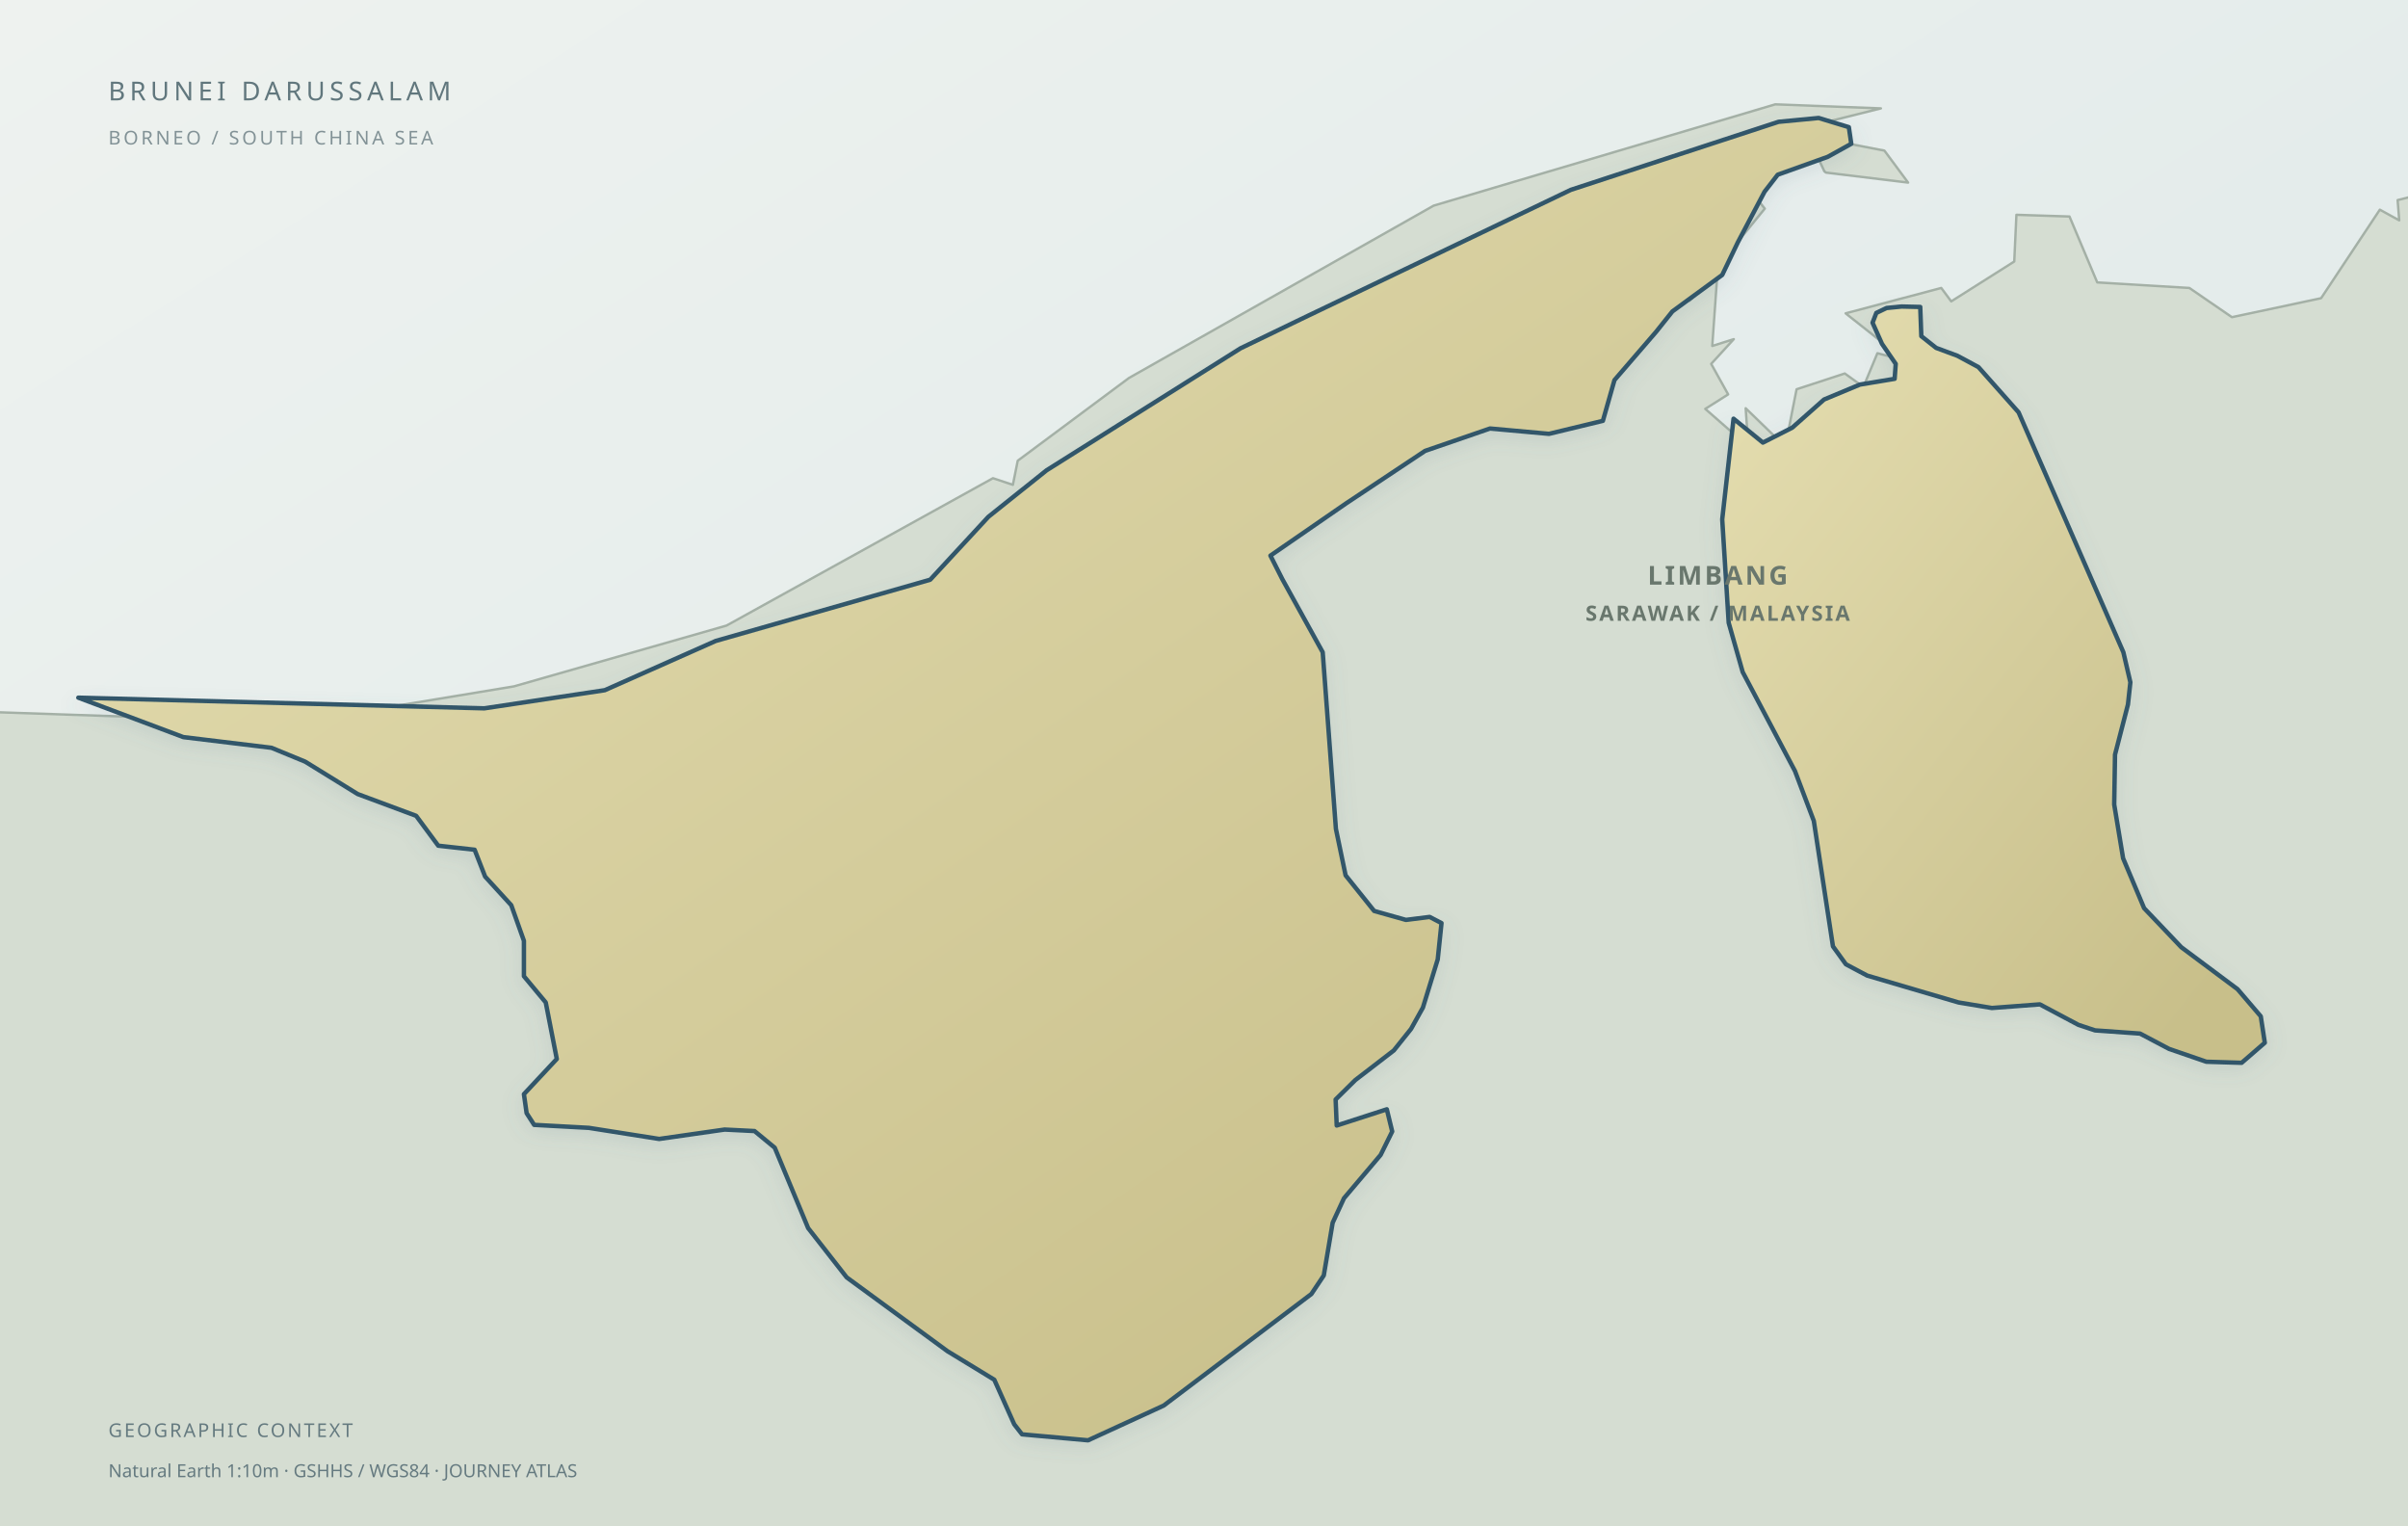
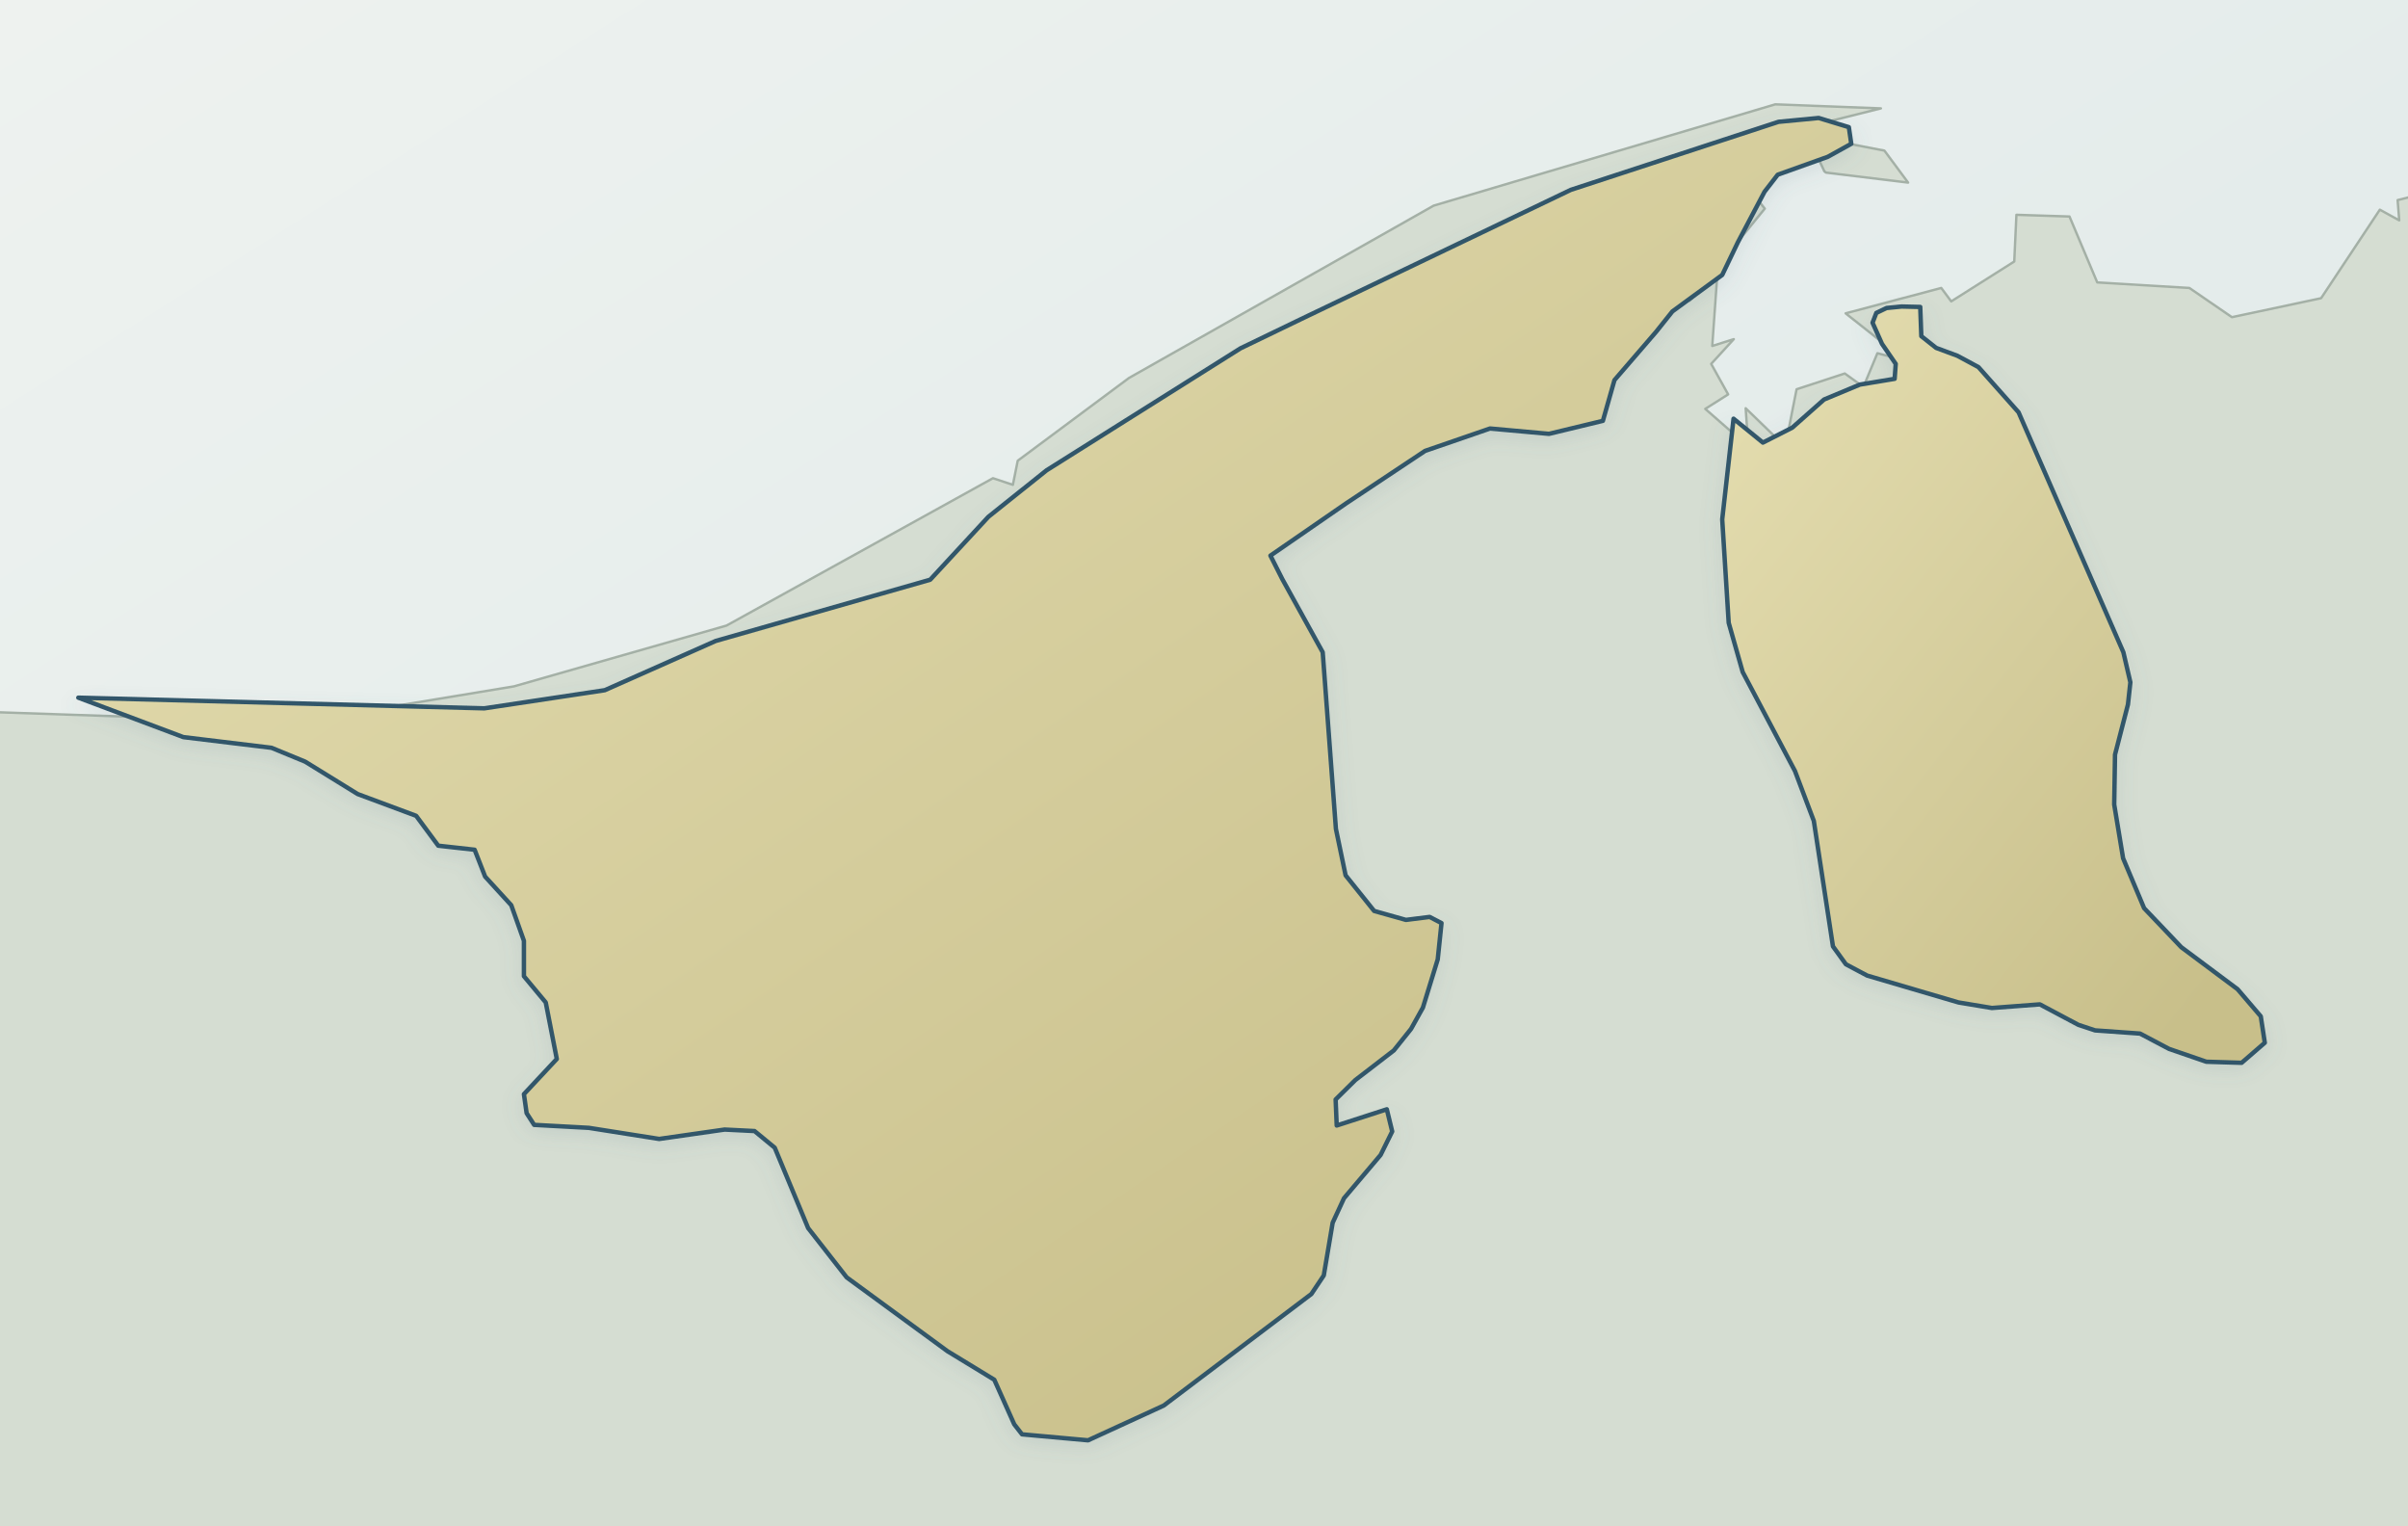
<svg xmlns="http://www.w3.org/2000/svg" viewBox="0 0 1200 760" role="img" aria-label="Map of Brunei Darussalam and surrounding Sarawak" data-map-style="journey-atlas-map-v3-clean-background" data-map-projection="country-json-bounds-v1">
  <defs>
    <linearGradient id="sea" x1="0" y1="0" x2="1" y2="1">
      <stop offset="0" stop-color="#eef2ef" />
      <stop offset=".55" stop-color="#e4eceb" />
      <stop offset="1" stop-color="#dce7e7" />
    </linearGradient>
    <linearGradient id="land" x1=".12" y1=".08" x2=".88" y2=".92">
      <stop offset="0" stop-color="#e2dbad" />
      <stop offset=".52" stop-color="#d4cc9b" />
      <stop offset="1" stop-color="#c8bf8a" />
    </linearGradient>
    <filter id="shadow" x="-10%" y="-10%" width="120%" height="120%">
      <feGaussianBlur in="SourceAlpha" stdDeviation="4" result="b" />
      <feOffset in="b" dy="3" result="o" />
      <feColorMatrix in="o" type="matrix" values="0 0 0 0 .12 0 0 0 0 .22 0 0 0 0 .28 0 0 0 .14 0" />
      <feBlend in="SourceGraphic" mode="normal" />
    </filter>
  </defs>
  <rect width="1200" height="760" fill="url(#sea)" />
  <g transform="matrix(1.342544 0 0 1.062654 -221.6902 -15.6047)">
    <path d="M 126.5,534.5 L 135.2,517.8 L 131.0,497.2 L 145.2,479.8 L 155.7,438.1 L 134.2,355.7 L 155.7,361.0 L 140.2,347.6 L 274.9,353.4 L 355.9,336.5 L 434.8,308.0 L 533.7,238.9 L 541.1,242.0 L 542.9,230.7 L 584.2,191.9 L 697.3,111.1 L 824.1,63.6 L 863.3,65.5 L 834.1,74.7 L 825.8,96.4 L 809.1,95.0 L 820.2,112.5 L 792.3,155.7 L 802.6,142.9 L 800.7,176.9 L 808.7,173.7 L 800.3,185.3 L 806.6,199.6 L 798.1,206.4 L 814.1,224.1 L 813.1,206.1 L 827.8,224.1 L 832.0,197.2 L 849.9,189.8 L 856.8,196.1 L 862.0,180.3 L 872.3,183.7 L 850.2,161.6 L 885.7,149.7 L 889.4,156.0 L 912.8,137.3 L 913.6,115.4 L 933.3,116.2 L 943.6,147.1 L 977.8,149.7 L 993.6,163.4 L 1026.7,154.5 L 1048.5,113.0 L 1055.7,118.0 L 1055.1,108.5 L 1073.5,102.7 L 1073.5,760.0 L 126.5,760.0 L 126.5,534.5 Z M 842.9,95.6 L 842.3,95.0 L 836.2,78.4 L 864.6,85.3 L 873.4,100.3 L 842.9,95.6 Z" fill="#d5ddd2" fill-rule="evenodd" stroke="#a4b0a6" stroke-width="1.2" vector-effect="non-scaling-stroke" stroke-linejoin="round" />
  </g>
  <g filter="url(#shadow)" transform="matrix(1.342544 0 0 1.062654 -221.6902 -15.6047)">
    <path d="M 779.9,170.2 L 764.4,192.9 L 760.1,212.0 L 740.1,218.1 L 718.2,215.6 L 694.1,226.1 L 664.8,250.7 L 636.7,275.2 L 641.1,286.2 L 656.1,320.5 L 661.0,403.3 L 664.6,425.1 L 675.2,441.8 L 687.0,446.0 L 695.8,444.6 L 700.2,447.5 L 698.8,464.5 L 693.3,487.1 L 688.9,497.1 L 682.5,507.2 L 668.2,521.1 L 660.9,530.2 L 661.3,542.4 L 679.9,534.8 L 681.9,545.2 L 677.6,556.2 L 664.0,576.5 L 659.8,588.0 L 656.5,612.7 L 651.9,621.4 L 597.1,673.7 L 569.0,690.0 L 544.5,687.2 L 541.6,682.5 L 534.2,661.6 L 516.8,648.2 L 479.4,613.6 L 465.1,590.5 L 452.7,552.8 L 445.2,545.0 L 434.1,544.3 L 409.8,548.7 L 383.7,543.5 L 363.4,542.1 L 360.6,536.6 L 359.6,527.7 L 371.8,511.2 L 367.7,484.7 L 359.6,472.4 L 359.6,455.8 L 354.9,439.1 L 345.2,425.7 L 341.3,413.1 L 327.8,411.2 L 319.6,397.2 L 297.9,387.0 L 278.4,371.8 L 265.9,365.3 L 233.2,360.3 L 194.2,341.8 L 344.9,346.8 L 389.6,338.3 L 430.8,315.2 L 489.6,294.0 L 510.4,286.5 L 532.0,257.0 L 553.6,235.2 L 625.6,178.0 L 647.9,164.4 L 748.2,103.7 L 825.3,71.8 L 840.2,70.0 L 851.4,74.3 L 852.3,82.1 L 843.6,88.2 L 825.0,96.6 L 820.1,104.6 L 810.2,128.3 L 804.4,143.6 L 785.9,160.7 Z" fill="url(#land)" stroke="#31576a" stroke-width="2.2" vector-effect="non-scaling-stroke" stroke-linejoin="round" />
    <path d="M 877.9,158.6 L 878.3,172.3 L 883.8,177.8 L 891.7,181.5 L 899.5,186.8 L 914.4,208.0 L 953.3,320.5 L 955.9,334.6 L 955.0,345.0 L 950.2,368.5 L 949.9,391.9 L 953.2,417.1 L 961.0,440.5 L 974.8,458.8 L 995.7,478.5 L 1004.3,491.2 L 1005.8,503.6 L 997.2,513.0 L 984.1,512.5 L 970.3,506.5 L 959.5,499.3 L 942.8,497.8 L 936.6,495.2 L 922.3,485.6 L 904.5,487.3 L 892.1,484.7 L 858.2,472.1 L 850.3,466.8 L 845.5,458.4 L 838.4,399.6 L 831.4,376.2 L 812.0,329.8 L 806.8,306.7 L 804.4,258.2 L 808.6,211.0 L 819.5,222.2 L 830.4,215.2 L 842.2,202.0 L 855.5,195.0 L 868.4,192.3 L 868.8,185.3 L 863.7,175.9 L 860.2,166.0 L 861.6,161.4 L 865.4,159.1 L 871.0,158.4 L 877.7,158.6 Z" fill="url(#land)" stroke="#31576a" stroke-width="2.2" vector-effect="non-scaling-stroke" stroke-linejoin="round" />
  </g>
-   <g font-family="system-ui, sans-serif" text-anchor="middle" fill="#69776d">
-     <text x="856.0" y="291.3" font-size="13" font-weight="700" letter-spacing="1.25">LIMBANG</text>
-     <text x="856.0" y="309.3" font-size="10.5" font-weight="600" letter-spacing="1.05">SARAWAK / MALAYSIA</text>
-   </g>
-   <text x="54" y="50" font-family="system-ui, sans-serif" font-size="13" letter-spacing="2.2" fill="#61777d">BRUNEI DARUSSALAM</text>
-   <text x="54" y="72" font-family="system-ui, sans-serif" font-size="9.5" letter-spacing="1.35" fill="#829296">BORNEO / SOUTH CHINA SEA</text>
-   <g transform="translate(54 716)" font-family="system-ui, sans-serif" fill="#657a80">
-     <text x="0" y="0" font-size="9.5" letter-spacing="1.0">GEOGRAPHIC CONTEXT</text>
-     <text x="0" y="20" font-size="9">Natural Earth 1:10m · GSHHS / WGS84 · JOURNEY ATLAS</text>
-   </g>
</svg>
